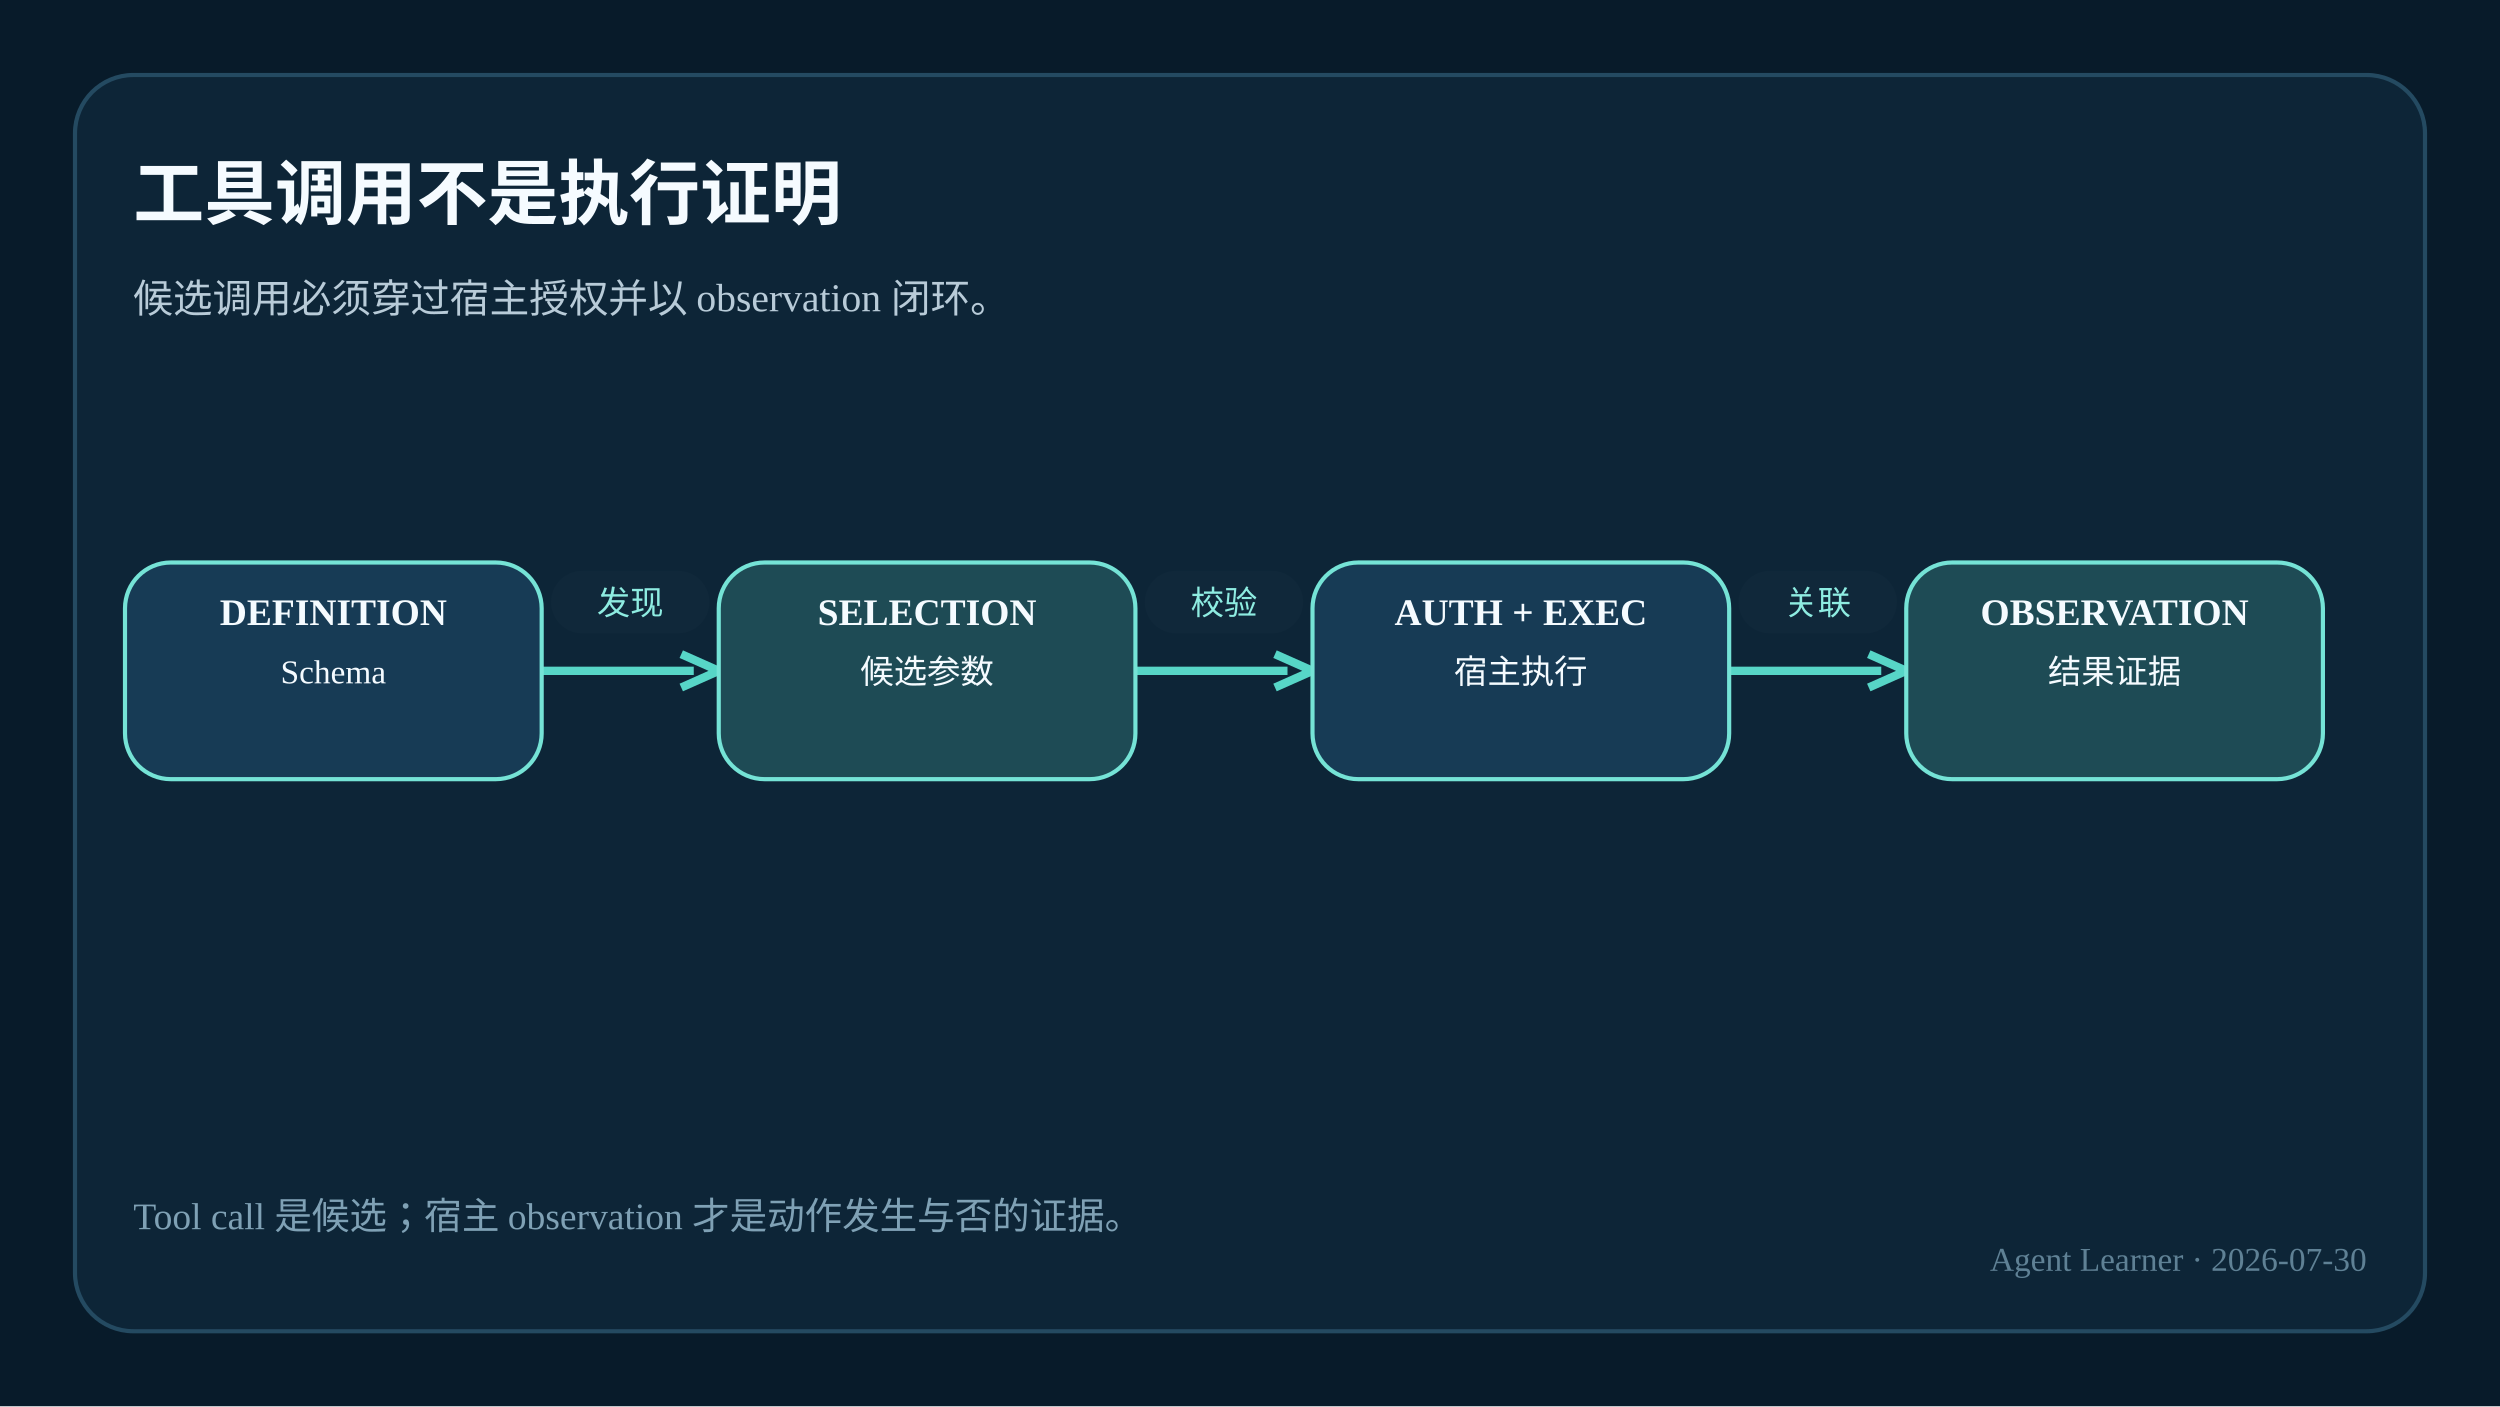
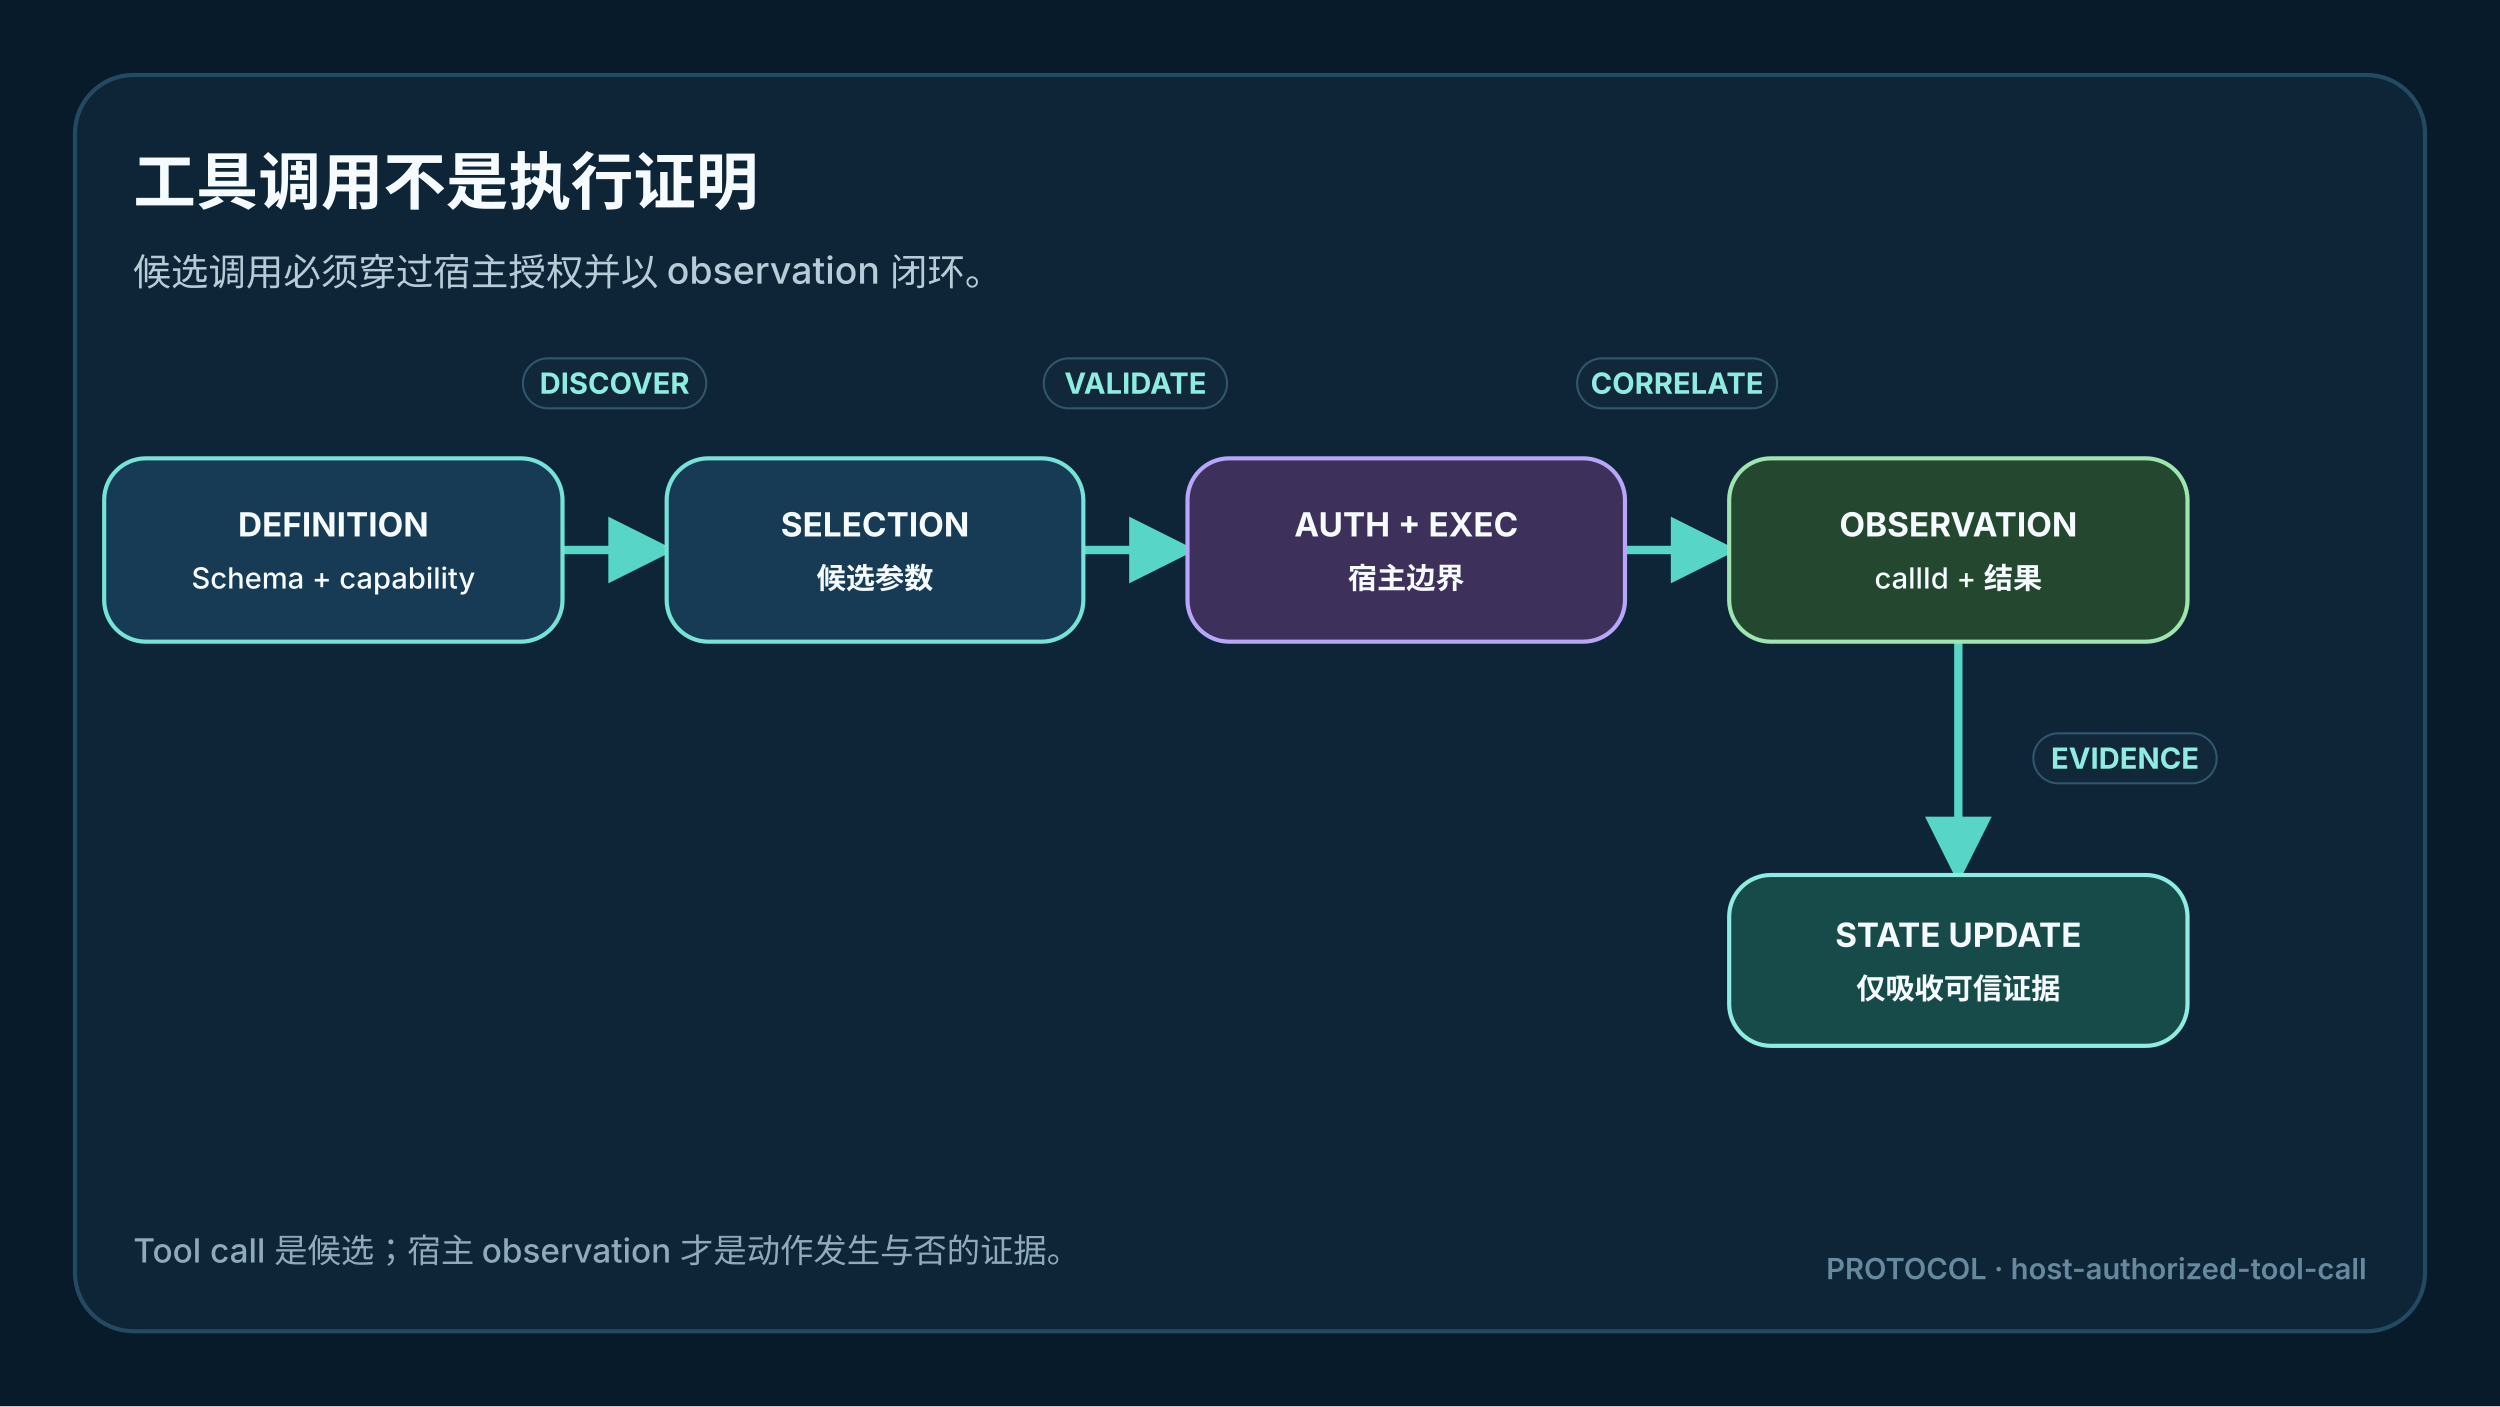
- <svg xmlns="http://www.w3.org/2000/svg" width="1200" height="675" viewBox="0 0 1200 675" role="img" aria-labelledby="title description">
+ <svg xmlns="http://www.w3.org/2000/svg" width="1200" height="675" viewBox="0 0 1200 675" role="img" aria-labelledby="visual-agent-03-tool-protocol-title visual-agent-03-tool-protocol-description">
+   <defs>
+     <marker id="visual-agent-03-tool-protocol-arrow" markerWidth="8" markerHeight="8" refX="7" refY="4" orient="auto">
+       <path d="M0 0 L8 4 L0 8 Z" fill="#57D6C7" />
+     </marker>
+   </defs>
  <rect width="1200" height="675" fill="#081B2A" />
  <rect x="36" y="36" width="1128" height="603" rx="28" fill="#0D2537" stroke="#244A61" stroke-width="2" />
-   <text x="64" y="105" font-size="34" font-weight="750" fill="#F5FBFF">工具调用不是执行证明</text>
-   <text x="64" y="150" font-size="19" fill="#B8CBD8">候选调用必须穿过宿主授权并以 observation 闭环。</text>
-   <g data-edge="visual-agent-03-tool-protocol-edge-1">
-     <path d="M 260 322 L 333 322" fill="none" stroke="#57D6C7" stroke-width="4" />
-     <path d="M 327 314 L 345 322 L 327 330" fill="none" stroke="#57D6C7" stroke-width="4" />
-     <rect x="264.5" y="274" width="76" height="30" rx="15" fill="#10283A" />
-     <text x="302.5" y="295" text-anchor="middle" font-size="16" fill="#8EECE1">发现</text>
+   <text x="64" y="98" font-family="Inter, Arial, sans-serif" font-size="30" font-weight="750" fill="#F5FBFF" text-anchor="start">工具调用不是执行证明</text>
+   <text x="64" y="137" font-family="Inter, Arial, sans-serif" font-size="18" font-weight="500" fill="#B8CBD8" text-anchor="start">候选调用必须穿过宿主授权并以 observation 闭环。</text>
+   <g data-kind="protocol">
+     <polyline data-edge="definition-selection" data-from="definition" data-to="selection" data-kind="forward" points="270,264 320,264" fill="none" stroke="#57D6C7" stroke-width="4" stroke-linecap="round" stroke-linejoin="round" marker-end="url(#visual-agent-03-tool-protocol-arrow)" />
+     <g data-edge-label="definition-selection">
+       <rect x="251" y="172" width="88" height="24" rx="12" fill="#10283A" stroke="#31556B" stroke-width="1" />
+       <text x="295" y="189" font-family="Inter, Arial, sans-serif" font-size="14" font-weight="650" fill="#8EECE1" text-anchor="middle">DISCOVER</text>
+     </g>
+     <polyline data-edge="selection-host" data-from="selection" data-to="host" data-kind="forward" points="520,264 570,264" fill="none" stroke="#57D6C7" stroke-width="4" stroke-linecap="round" stroke-linejoin="round" marker-end="url(#visual-agent-03-tool-protocol-arrow)" />
+     <g data-edge-label="selection-host">
+       <rect x="501" y="172" width="88" height="24" rx="12" fill="#10283A" stroke="#31556B" stroke-width="1" />
+       <text x="545" y="189" font-family="Inter, Arial, sans-serif" font-size="14" font-weight="650" fill="#8EECE1" text-anchor="middle">VALIDATE</text>
+     </g>
+     <polyline data-edge="host-observation" data-from="host" data-to="observation" data-kind="forward" points="780,264 830,264" fill="none" stroke="#57D6C7" stroke-width="4" stroke-linecap="round" stroke-linejoin="round" marker-end="url(#visual-agent-03-tool-protocol-arrow)" />
+     <g data-edge-label="host-observation">
+       <rect x="757" y="172" width="96" height="24" rx="12" fill="#10283A" stroke="#31556B" stroke-width="1" />
+       <text x="805" y="189" font-family="Inter, Arial, sans-serif" font-size="14" font-weight="650" fill="#8EECE1" text-anchor="middle">CORRELATE</text>
+     </g>
+     <polyline data-edge="observation-state" data-from="observation" data-to="state" data-kind="forward" points="940,308 940,420" fill="none" stroke="#57D6C7" stroke-width="4" stroke-linecap="round" stroke-linejoin="round" marker-end="url(#visual-agent-03-tool-protocol-arrow)" />
+     <g data-edge-label="observation-state">
+       <rect x="976" y="352" width="88" height="24" rx="12" fill="#10283A" stroke="#31556B" stroke-width="1" />
+       <text x="1020" y="369" font-family="Inter, Arial, sans-serif" font-size="14" font-weight="650" fill="#8EECE1" text-anchor="middle">EVIDENCE</text>
+     </g>
+     <g data-node="definition" data-kind="stage">
+       <rect x="50" y="220" width="220" height="88" rx="20" fill="#173B55" stroke="#75E3D6" stroke-width="2" />
+       <text x="160" y="257.5" font-family="Inter, Arial, sans-serif" font-size="16" font-weight="750" fill="#F5FBFF" text-anchor="middle">DEFINITION</text>
+       <text x="160" y="282.5" font-family="Inter, Arial, sans-serif" font-size="14" font-weight="550" fill="#F5FBFF" text-anchor="middle">Schema + capability</text>
+     </g>
+     <g data-node="selection" data-kind="stage">
+       <rect x="320" y="220" width="200" height="88" rx="20" fill="#173B55" stroke="#75E3D6" stroke-width="2" />
+       <text x="420" y="257.5" font-family="Inter, Arial, sans-serif" font-size="16" font-weight="750" fill="#F5FBFF" text-anchor="middle">SELECTION</text>
+       <text x="420" y="282.5" font-family="Inter, Arial, sans-serif" font-size="14" font-weight="550" fill="#F5FBFF" text-anchor="middle">候选参数</text>
+     </g>
+     <g data-node="host" data-kind="host">
+       <rect x="570" y="220" width="210" height="88" rx="20" fill="#3D315B" stroke="#B8A7F8" stroke-width="2" />
+       <text x="675" y="257.5" font-family="Inter, Arial, sans-serif" font-size="16" font-weight="750" fill="#F5FBFF" text-anchor="middle">AUTH + EXEC</text>
+       <text x="675" y="282.5" font-family="Inter, Arial, sans-serif" font-size="14" font-weight="550" fill="#F5FBFF" text-anchor="middle">宿主边界</text>
+     </g>
+     <g data-node="observation" data-kind="evidence">
+       <rect x="830" y="220" width="220" height="88" rx="20" fill="#24482F" stroke="#9FE5B0" stroke-width="2" />
+       <text x="940" y="257.5" font-family="Inter, Arial, sans-serif" font-size="16" font-weight="750" fill="#F5FBFF" text-anchor="middle">OBSERVATION</text>
+       <text x="940" y="282.5" font-family="Inter, Arial, sans-serif" font-size="14" font-weight="550" fill="#F5FBFF" text-anchor="middle">callId + 结果</text>
+     </g>
+     <g data-node="state" data-kind="controlled">
+       <rect x="830" y="420" width="220" height="82" rx="20" fill="#174B4A" stroke="#8EECE1" stroke-width="2" />
+       <text x="940" y="454.5" font-family="Inter, Arial, sans-serif" font-size="16" font-weight="750" fill="#F5FBFF" text-anchor="middle">STATE UPDATE</text>
+       <text x="940" y="479.5" font-family="Inter, Arial, sans-serif" font-size="14" font-weight="550" fill="#F5FBFF" text-anchor="middle">仅吸收可信证据</text>
+     </g>
  </g>
-   <g data-edge="visual-agent-03-tool-protocol-edge-2">
-     <path d="M 545 322 L 618 322" fill="none" stroke="#57D6C7" stroke-width="4" />
-     <path d="M 612 314 L 630 322 L 612 330" fill="none" stroke="#57D6C7" stroke-width="4" />
-     <rect x="549.5" y="274" width="76" height="30" rx="15" fill="#10283A" />
-     <text x="587.5" y="295" text-anchor="middle" font-size="16" fill="#8EECE1">校验</text>
-   </g>
-   <g data-edge="visual-agent-03-tool-protocol-edge-3">
-     <path d="M 830 322 L 903 322" fill="none" stroke="#57D6C7" stroke-width="4" />
-     <path d="M 897 314 L 915 322 L 897 330" fill="none" stroke="#57D6C7" stroke-width="4" />
-     <rect x="834.5" y="274" width="76" height="30" rx="15" fill="#10283A" />
-     <text x="872.5" y="295" text-anchor="middle" font-size="16" fill="#8EECE1">关联</text>
-   </g>
-   <g data-node="visual-agent-03-tool-protocol-node-1">
-     <rect x="60" y="270" width="200" height="104" rx="22" fill="#173B55" stroke="#75E3D6" stroke-width="2" />
-     <text x="160" y="300" text-anchor="middle" font-size="18" font-weight="700" fill="#F5FBFF">DEFINITION</text>
-     <text x="160" y="328" text-anchor="middle" font-size="16" font-weight="500" fill="#F5FBFF">Schema</text>
-   </g>
-   <g data-node="visual-agent-03-tool-protocol-node-2">
-     <rect x="345" y="270" width="200" height="104" rx="22" fill="#1E4B55" stroke="#75E3D6" stroke-width="2" />
-     <text x="445" y="300" text-anchor="middle" font-size="18" font-weight="700" fill="#F5FBFF">SELECTION</text>
-     <text x="445" y="328" text-anchor="middle" font-size="16" font-weight="500" fill="#F5FBFF">候选参数</text>
-   </g>
-   <g data-node="visual-agent-03-tool-protocol-node-3">
-     <rect x="630" y="270" width="200" height="104" rx="22" fill="#173B55" stroke="#75E3D6" stroke-width="2" />
-     <text x="730" y="300" text-anchor="middle" font-size="18" font-weight="700" fill="#F5FBFF">AUTH + EXEC</text>
-     <text x="730" y="328" text-anchor="middle" font-size="16" font-weight="500" fill="#F5FBFF">宿主执行</text>
-   </g>
-   <g data-node="visual-agent-03-tool-protocol-node-4">
-     <rect x="915" y="270" width="200" height="104" rx="22" fill="#1E4B55" stroke="#75E3D6" stroke-width="2" />
-     <text x="1015" y="300" text-anchor="middle" font-size="18" font-weight="700" fill="#F5FBFF">OBSERVATION</text>
-     <text x="1015" y="328" text-anchor="middle" font-size="16" font-weight="500" fill="#F5FBFF">结果证据</text>
-   </g>
-   <text x="64" y="590" font-size="18" fill="#7FA1B5">Tool call 是候选；宿主 observation 才是动作发生与否的证据。</text>
-   <text x="1136" y="610" text-anchor="end" font-size="16" fill="#5F8195">Agent Learner · 2026-07-30</text>
+   <text x="64" y="606" font-family="Inter, Arial, sans-serif" font-size="16" font-weight="500" fill="#91AABA" text-anchor="start">Tool call 是候选；宿主 observation 才是动作发生与否的证据。</text>
+   <text x="1136" y="614" font-family="Inter, Arial, sans-serif" font-size="14" font-weight="600" fill="#66899D" text-anchor="end">PROTOCOL · host-authorized-tool-call</text>
</svg>
